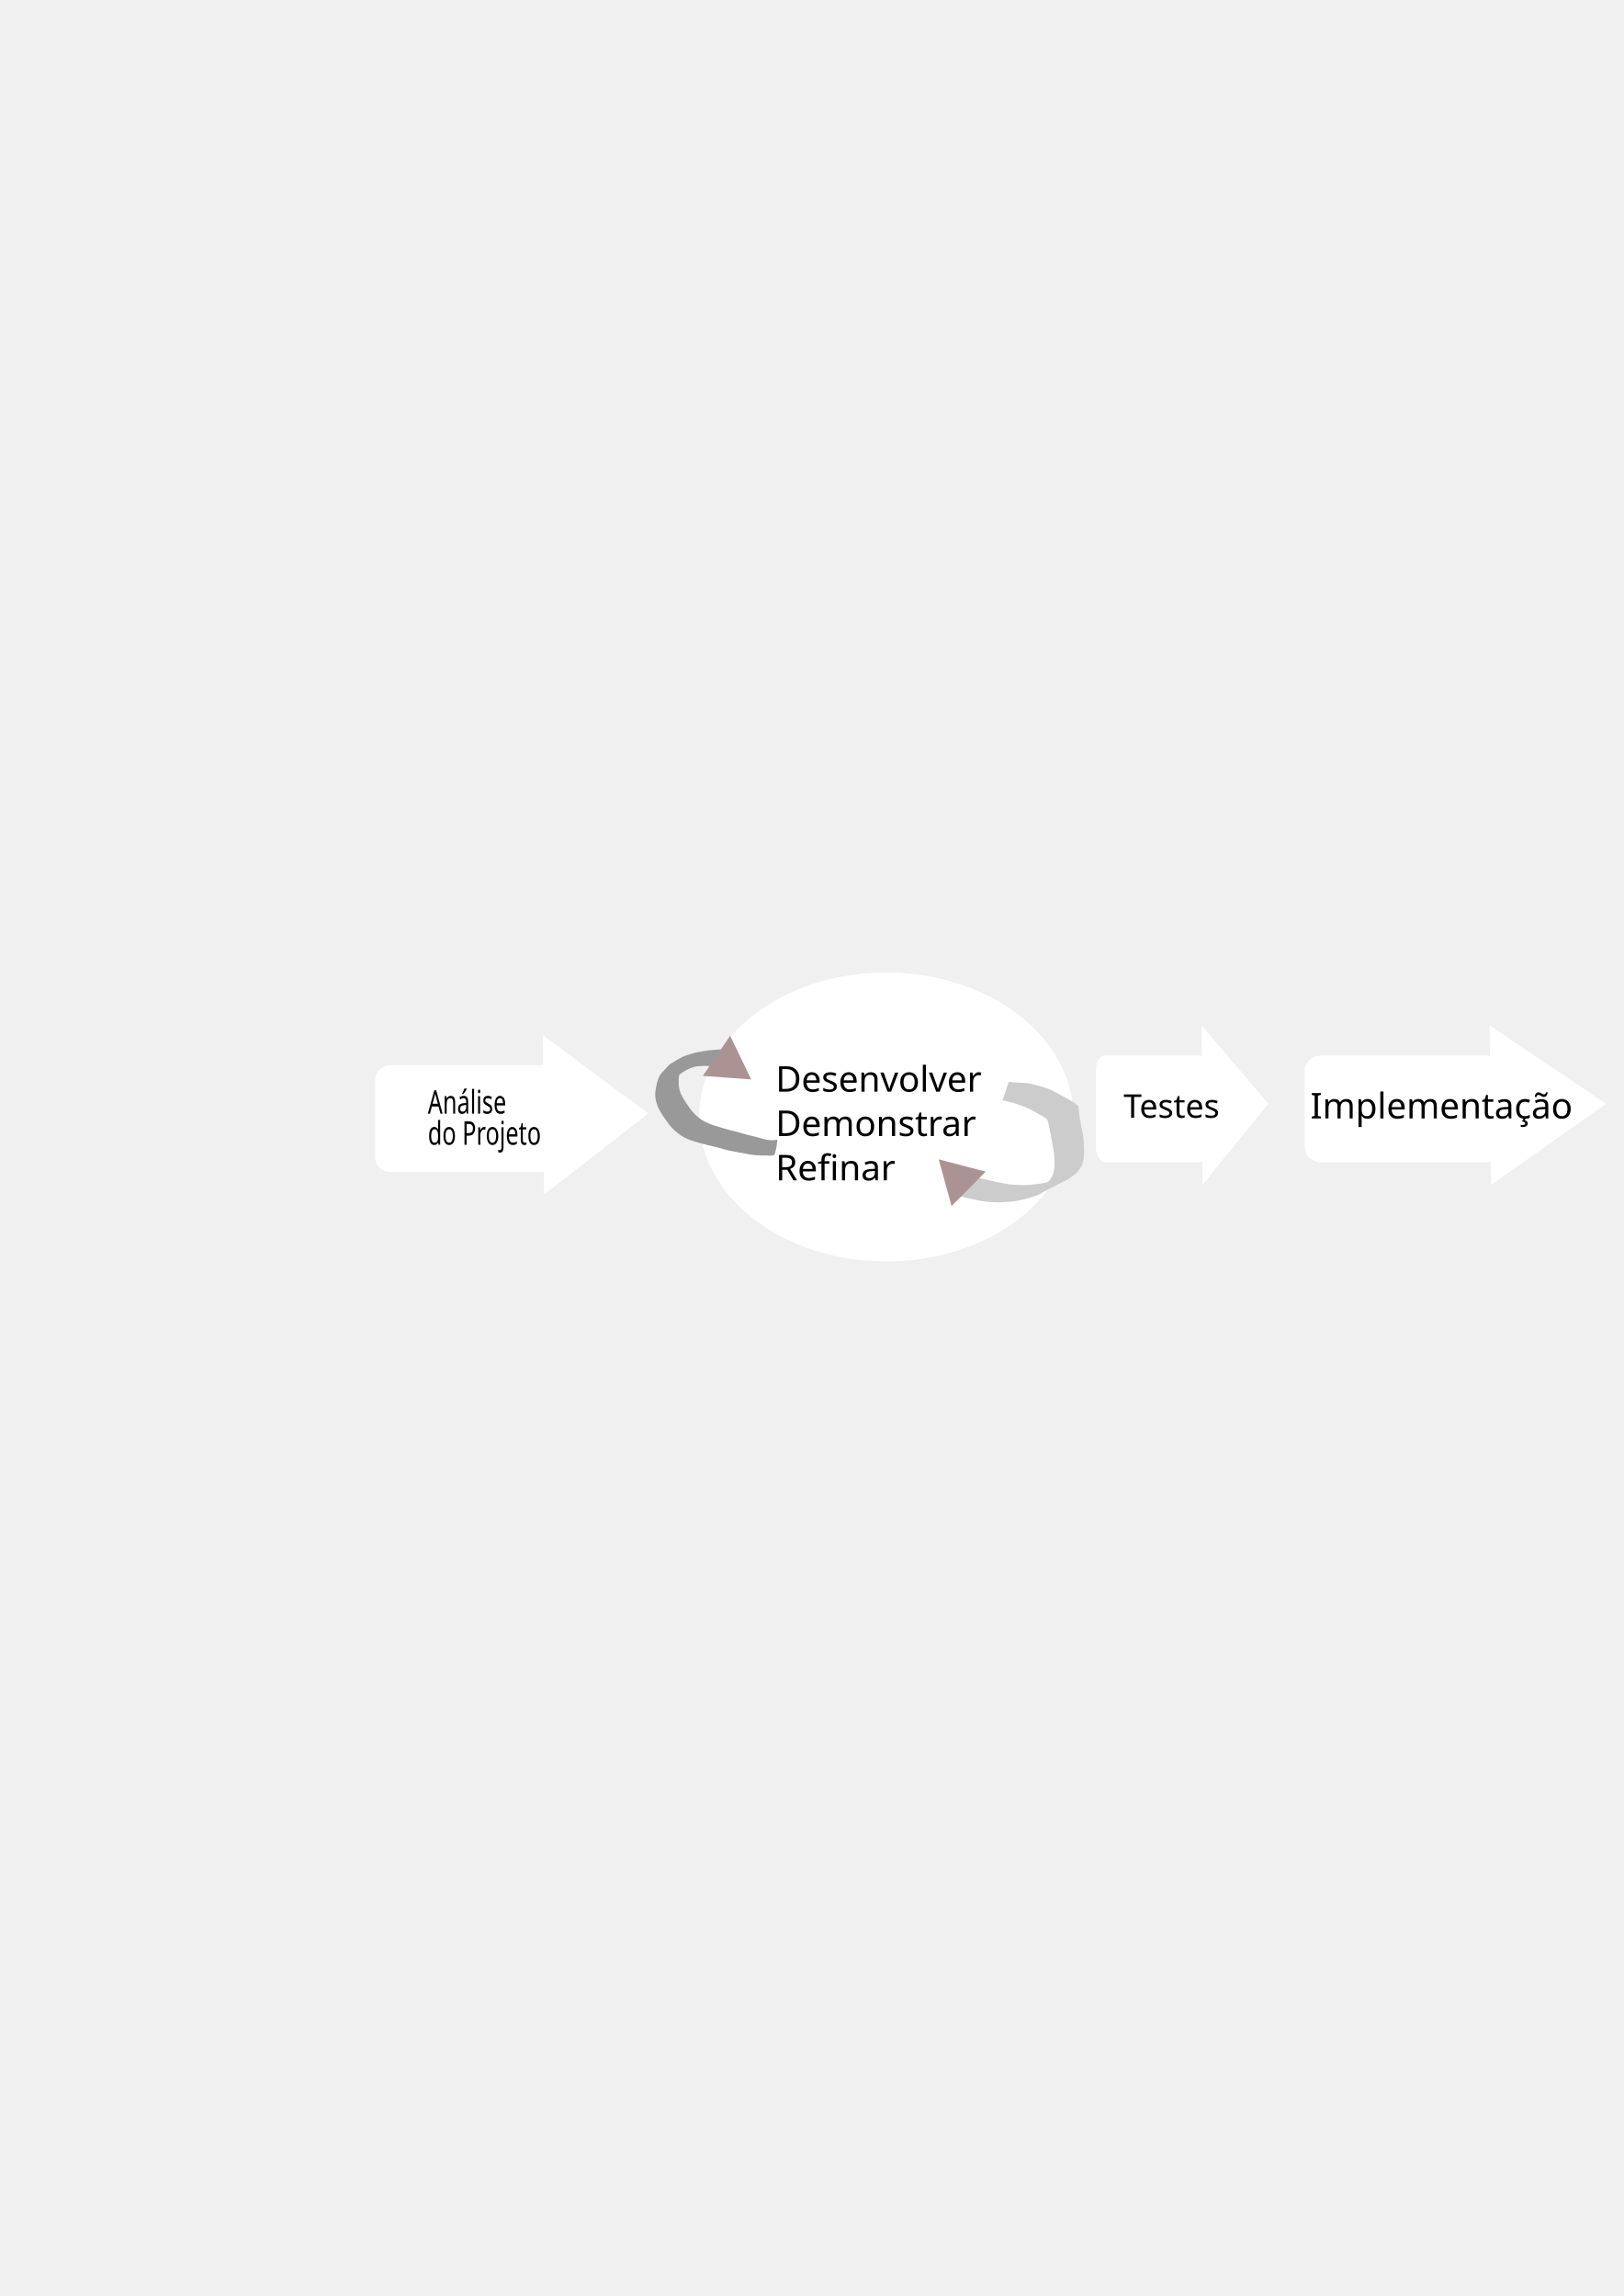
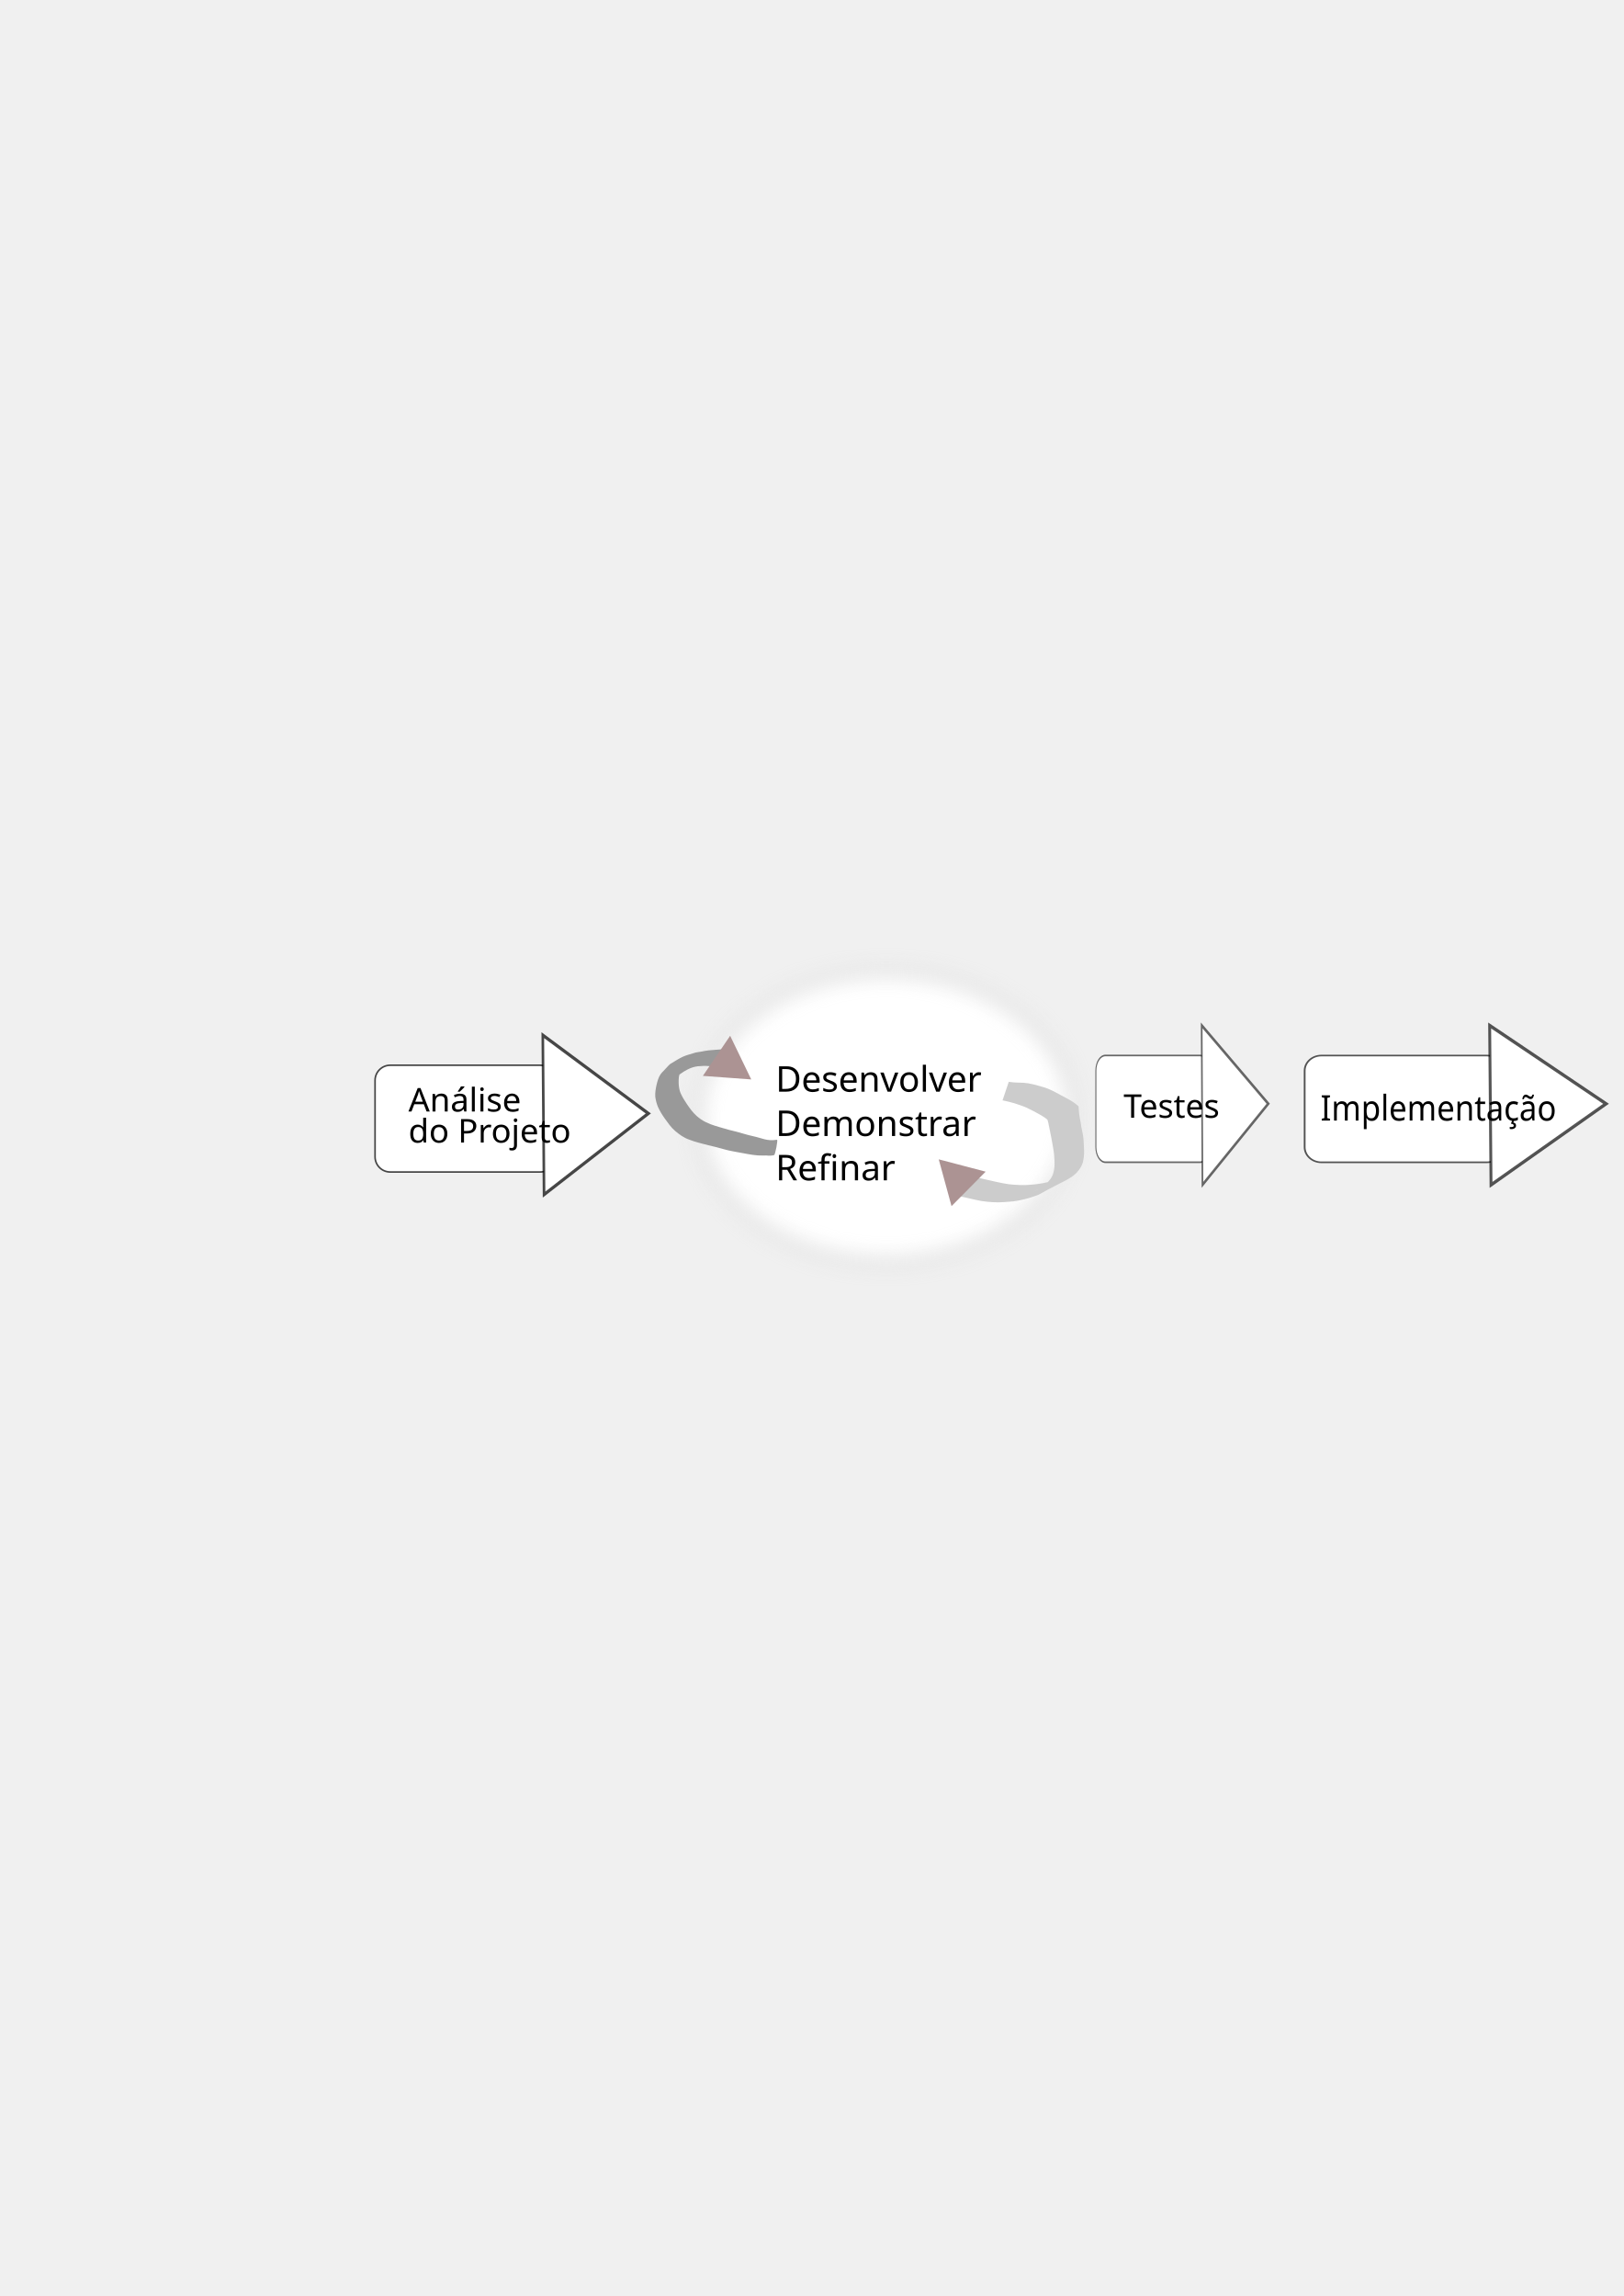
<svg xmlns="http://www.w3.org/2000/svg" width="210mm" height="297mm" viewBox="0 0 210 297" version="1.1" id="svg24">
-   <defs id="defs21" />
+   <defs id="defs21">
+     <linearGradient id="linearGradient849">
+       <stop style="stop-color:#000000;stop-opacity:1;" offset="0" id="stop847" />
+     </linearGradient>
+     <filter style="color-interpolation-filters:sRGB" id="filter871" x="-0.067" y="-0.087" width="1.134" height="1.173">
+       <feGaussianBlur stdDeviation="1.324" id="feGaussianBlur873" />
+     </filter>
+   </defs>
  <g id="layer1">
-     <ellipse style="fill:#ffffff;fill-rule:evenodd;stroke-width:0.114" id="path50" cx="114.624" cy="144.488" rx="24.201" ry="18.691" />
-     <g id="g364-3" transform="matrix(1.102881,0,0,1,134.2793,9.723704)">
-       <rect style="fill:#ffffff;stroke-width:0.209" id="rect256-6" width="23.308" height="13.809" x="31.243" y="126.818" ry="1.963" />
-       <path style="fill:#ffffff" id="path280-7" transform="matrix(0.1691853,0.3847878,-0.2923363,0.2226902,156.609,-61.82249)" d="m 246.31,496.628 -20.189,-11.409 -20.189,-11.409 19.975,-11.78 19.975,-11.78 0.214,23.189 z" />
+     <ellipse style="fill:#ffffff;fill-rule:evenodd;stroke-width:0.114;stroke:#000000;stroke-opacity:1;filter:url(#filter871)" id="path50" cx="114.624" cy="144.488" rx="24.201" ry="18.691" />
+     <g id="g364-3" transform="matrix(1.102881,0,0,1,134.2793,9.723704)" style="stroke:#000000;stroke-opacity:0.665">
+       <rect style="fill:#ffffff;stroke-width:0.209;stroke:#000000;stroke-opacity:0.665" id="rect256-6" width="23.308" height="13.809" x="31.243" y="126.818" ry="1.963" />
+       <path style="fill:#ffffff;stroke:#000000;stroke-opacity:0.665" id="path280-7" transform="matrix(0.1691853,0.3847878,-0.2923363,0.2226902,156.609,-61.82249)" d="m 246.31,496.628 -20.189,-11.409 -20.189,-11.409 19.975,-11.78 19.975,-11.78 0.214,23.189 z" />
    </g>
-     <g id="g364-5" transform="matrix(0.6307162,0,0,1,122.0289,9.714464)">
-       <rect style="fill:#ffffff;stroke-width:0.209" id="rect256-3" width="23.308" height="13.809" x="31.243" y="126.818" ry="1.963" />
-       <path style="fill:#ffffff" id="path280-5" transform="matrix(0.1691853,0.3847878,-0.2923363,0.2226902,156.609,-61.82249)" d="m 246.31,496.628 -20.189,-11.409 -20.189,-11.409 19.975,-11.78 19.975,-11.78 0.214,23.189 z" />
+     <g id="g364-5" transform="matrix(0.6307162,0,0,1,122.0289,9.714464)" style="stroke:#000000;stroke-opacity:0.586;opacity:1">
+       <rect style="fill:#ffffff;stroke-width:0.209;stroke:#000000;stroke-opacity:0.586" id="rect256-3" width="23.308" height="13.809" x="31.243" y="126.818" ry="1.963" />
+       <path style="fill:#ffffff;stroke:#000000;stroke-opacity:0.586" id="path280-5" transform="matrix(0.1691853,0.3847878,-0.2923363,0.2226902,156.609,-61.82249)" d="m 246.31,496.628 -20.189,-11.409 -20.189,-11.409 19.975,-11.78 19.975,-11.78 0.214,23.189 z" />
    </g>
-     <g id="g12478" transform="translate(10.99038,3.136446)">
-       <g id="g364" transform="translate(6.274817,7.840251)">
-         <rect style="fill:#ffffff;stroke-width:0.209" id="rect256" width="23.308" height="13.809" x="31.243" y="126.818" ry="1.963" />
-         <path style="fill:#ffffff" id="path280" d="m 246.31,496.628 -20.189,-11.409 -20.189,-11.409 19.975,-11.78 19.975,-11.78 0.214,23.189 z" transform="matrix(0.1691853,0.3847878,-0.2923363,0.2226902,156.609,-61.82249)" />
-       </g>
-       <text xml:space="preserve" style="font-style:normal;font-weight:normal;font-size:3.568px;line-height:0.95;font-family:sans-serif;letter-spacing:0px;fill:#000000;fill-opacity:1;stroke:none;stroke-width:0.223" x="52.613" y="118.765" id="text1308" transform="scale(0.8428058,1.186513)">
-         <tspan style="font-size:3.568px;stroke-width:0.223" x="52.613" y="118.765" id="tspan4650">Análise </tspan>
-         <tspan style="font-size:3.568px;stroke-width:0.223" x="52.613" y="122.155" id="tspan5728">do Projeto</tspan>
-       </text>
+     <g id="g364" transform="translate(17.26519,10.9767)" style="stroke:#000000;stroke-opacity:0.716">
+       <rect style="fill:#ffffff;stroke-width:0.209;stroke:#000000;stroke-opacity:0.716" id="rect256" width="23.308" height="13.809" x="31.243" y="126.818" ry="1.963" />
+       <path style="fill:#ffffff;stroke:#000000;stroke-opacity:0.716" id="path280" transform="matrix(0.1691853,0.3847878,-0.2923363,0.2226902,156.609,-61.82249)" d="m 246.31,496.628 -20.189,-11.409 -20.189,-11.409 19.975,-11.78 19.975,-11.78 0.214,23.189 z" />
    </g>
+     <text xml:space="preserve" style="font-style:normal;font-weight:normal;font-size:4.273px;line-height:0.95;font-family:sans-serif;letter-spacing:0px;fill:#000000;fill-opacity:1;stroke:none;stroke-width:0.267" x="52.333" y="145.13" id="text1308" transform="scale(1.0094,0.9906877)">
+       <tspan style="font-size:4.273px;stroke-width:0.267" x="52.333" y="145.13" id="tspan4650">Análise </tspan>
+       <tspan style="font-size:4.273px;stroke-width:0.267" x="52.333" y="149.19" id="tspan5728">do Projeto</tspan>
+     </text>
    <text xml:space="preserve" style="font-style:normal;font-weight:normal;font-size:4.586px;line-height:1.25;font-family:sans-serif;fill:#000000;fill-opacity:1;stroke:none;stroke-width:0.265" x="100.304" y="141.214" id="text8246">
      <tspan id="tspan8244" style="font-size:4.586px;stroke-width:0.265" x="100.304" y="141.214">Desenvolver </tspan>
      <tspan style="font-size:4.586px;stroke-width:0.265" x="100.304" y="146.947" id="tspan10420">Demonstrar </tspan>
      <tspan style="font-size:4.586px;stroke-width:0.265" x="100.304" y="152.68" id="tspan10422">Refinar</tspan>
    </text>
    <text xml:space="preserve" style="font-style:normal;font-weight:normal;font-size:4.233px;line-height:1.25;font-family:sans-serif;fill:#000000;fill-opacity:1;stroke:none;stroke-width:0.265" x="145.308" y="144.583" id="text13098">
      <tspan id="tspan13096" style="font-size:4.233px;stroke-width:0.265" x="145.308" y="144.583">Testes</tspan>
    </text>
-     <text xml:space="preserve" style="font-style:normal;font-weight:normal;font-size:4.586px;line-height:1.25;font-family:sans-serif;fill:#000000;fill-opacity:1;stroke:none;stroke-width:0.265" x="169.468" y="144.675" id="text17470">
-       <tspan id="tspan17468" style="font-size:4.586px;stroke-width:0.265" x="169.468" y="144.675">Implementação</tspan>
+     <text xml:space="preserve" style="font-style:normal;font-weight:normal;font-size:4.35px;line-height:1.25;font-family:sans-serif;fill:#000000;fill-opacity:1;stroke:none;stroke-width:0.251" x="180.045" y="137.498" id="text17470" transform="scale(0.9485496,1.054241)">
+       <tspan id="tspan17468" style="font-size:4.35px;stroke-width:0.251" x="180.045" y="137.498">Implementação</tspan>
    </text>
    <path style="fill:#999999;stroke-width:0.243" id="path18590" d="m 100.018,147.709 c 0,0 -1.6,1.981 0.099,1.709 0.15,-0.024 0.525,-2.023 0.378,-1.985 -1.326,0.208 -1.861,-0.2 -3.158,-0.476 -0.7,-0.149 -1.382,-0.379 -2.074,-0.562 -0.335,-0.089 -0.672,-0.166 -1.008,-0.25 -0.797,-0.235 -1.605,-0.442 -2.388,-0.73 -0.43,-0.174 -0.854,-0.374 -1.242,-0.644 -0.211,-0.147 -0.339,-0.263 -0.537,-0.429 -0.479,-0.426 -0.86,-0.956 -1.228,-1.492 -0.313,-0.465 -0.61,-0.937 -0.841,-1.456 -0.158,-0.391 -0.222,-0.811 -0.243,-1.235 -0.004,-0.284 -0.015,-0.577 0.027,-0.858 0.016,-0.105 0.112,-0.49 0.135,-0.586 0.098,-0.356 0.224,-0.722 0.435,-1.02 0.096,-0.135 0.227,-0.249 0.343,-0.361 0.077,-0.056 0.426,-0.064 0.51,-0.115 0.063,-0.038 0.148,-0.314 0.085,-0.274 -4.468,2.854 -3.436,1.974 -2.278,1.531 0.48,-0.182 -0.734,1.503 -0.236,1.408 0.166,-0.058 1.704,-1.741 3.412,-1.952 0.497,-0.054 0.994,-0.072 1.492,-0.025 0.347,0.037 0.173,0.019 0.524,0.054 l 2.729,-2.118 v 0 c -0.346,-0.032 -0.174,-0.014 -0.516,-0.053 -0.166,-0.022 -0.331,-0.053 -0.498,-0.067 -0.348,-0.031 -0.694,0.037 -1.042,0.046 -0.569,0.061 -1.143,0.066 -1.708,0.168 -0.176,0.033 -0.351,0.072 -0.527,0.1 -0.324,0.052 -0.653,0.083 -0.966,0.197 -1.358,0.4 -1.384,0.393 -3.043,1.416 -0.082,0.051 -0.785,0.834 -0.853,0.897 -0.064,0.06 -0.124,0.126 -0.186,0.188 -0.058,0.073 -0.121,0.142 -0.175,0.219 -0.269,0.388 -0.402,0.867 -0.514,1.33 -0.117,0.521 -0.216,1.055 -0.175,1.595 0.061,0.456 0.177,0.898 0.35,1.32 0.246,0.539 0.553,1.033 0.891,1.509 0.401,0.548 0.782,1.115 1.292,1.553 0.561,0.491 1.165,0.921 1.858,1.158 0.799,0.319 1.638,0.5 2.463,0.724 0.334,0.081 0.67,0.154 1.003,0.24 0.714,0.184 1.418,0.412 2.144,0.539 1.6,0.303 -0.347,-0.064 1.33,0.245 0.856,0.158 1.719,0.333 2.591,0.308 0.141,-0.013 0.279,0.015 0.419,-0.009 0.27,0.04 0.773,0.039 1.022,-0.048 0.172,-0.06 -0.1,-0.278 0.067,-0.352 l 0.003,-1.065 z" />
    <path style="fill:#cccccc;stroke-width:0.285" id="path18592" d="m 129.699,142.326 c 0,0 0,0 -0.035,0.008 0.778,0.179 0.817,0.171 1.594,0.399 0.513,0.177 1.038,0.333 1.529,0.556 0.091,0.041 0.827,0.414 0.894,0.448 0.528,0.29 1.075,0.565 1.558,0.915 0.082,0.059 0.246,0.207 0.333,0.284 0.022,0.019 0.082,0.079 0.068,0.056 -0.028,-0.044 -0.069,-0.081 -0.107,-0.118 -0.017,-0.017 -0.057,-0.067 -0.06,-0.044 -0.002,0.018 0.113,0.432 0.121,0.459 0.12,0.62 0.255,1.238 0.372,1.858 0.131,0.716 0.278,1.427 0.359,2.15 0.042,0.553 0.097,1.112 0.049,1.667 -0.028,0.326 -0.063,0.424 -0.136,0.74 -0.158,0.638 -0.59,1.134 -1.107,1.581 -0.323,0.218 -0.643,0.436 -0.993,0.619 -0.136,0.071 -0.55,0.274 -0.414,0.203 3.273,-1.7 4.353,-2.101 2.695,-1.454 -0.977,0.345 -2.01,0.509 -3.052,0.596 -0.971,0.089 -1.938,0.04 -2.903,-0.063 -1.035,-0.153 -2.047,-0.406 -3.064,-0.634 -0.611,-0.136 -0.312,-0.068 -0.896,-0.204 l -3.544,2.16 v 0 c 0.604,0.12 0.297,0.056 0.923,0.193 1.037,0.193 2.048,0.475 3.087,0.66 0.98,0.138 1.968,0.22 2.96,0.131 0.306,-0.02 0.737,-0.046 1.04,-0.081 0.717,-0.083 1.419,-0.245 2.106,-0.438 1.99,-0.64 0.464,-0.121 4.648,-2.224 0.519,-0.261 1.003,-0.579 1.426,-0.951 0.487,-0.517 0.876,-1.086 0.967,-1.768 0.049,-0.32 0.079,-0.458 0.091,-0.785 0.021,-0.568 -0.052,-1.137 -0.062,-1.705 -0.034,-0.366 -0.031,-0.408 -0.089,-0.765 -0.076,-0.475 -0.22,-0.94 -0.267,-1.42 -0.121,-0.629 -0.249,-1.258 -0.274,-1.897 -0.004,-0.042 -0.022,-0.238 -0.011,-0.292 -0.115,-0.169 0.063,0.064 -0.115,-0.169 -0.242,-0.184 -0.091,-0.027 -0.242,-0.184 -0.285,-0.215 -0.351,-0.262 -0.621,-0.424 -0.413,-0.247 -0.843,-0.47 -1.272,-0.693 -0.773,-0.427 -1.546,-0.872 -2.429,-1.102 -0.803,-0.225 -1.601,-0.48 -2.45,-0.531 -0.636,-0.011 -1.279,-0.026 -1.907,-0.125 l -0.807,2.397 z" />
    <path style="fill:#ac9393" id="path18638" d="m 386.224,468.151 -4.399,-11.007 -4.399,-11.007 11.732,1.693 11.732,1.693 -7.332,9.313 z" transform="matrix(0.1479567,0.2193471,-0.2193471,0.1479567,136.4487,-14.81256)" />
    <path style="fill:#ac9393" id="path18638-6" transform="matrix(-0.1573626,0.2127002,-0.2127002,-0.1573626,281.7633,141.4865)" d="m 386.224,468.151 -4.399,-11.007 -4.399,-11.007 11.732,1.693 11.732,1.693 -7.332,9.313 z" />
  </g>
</svg>
